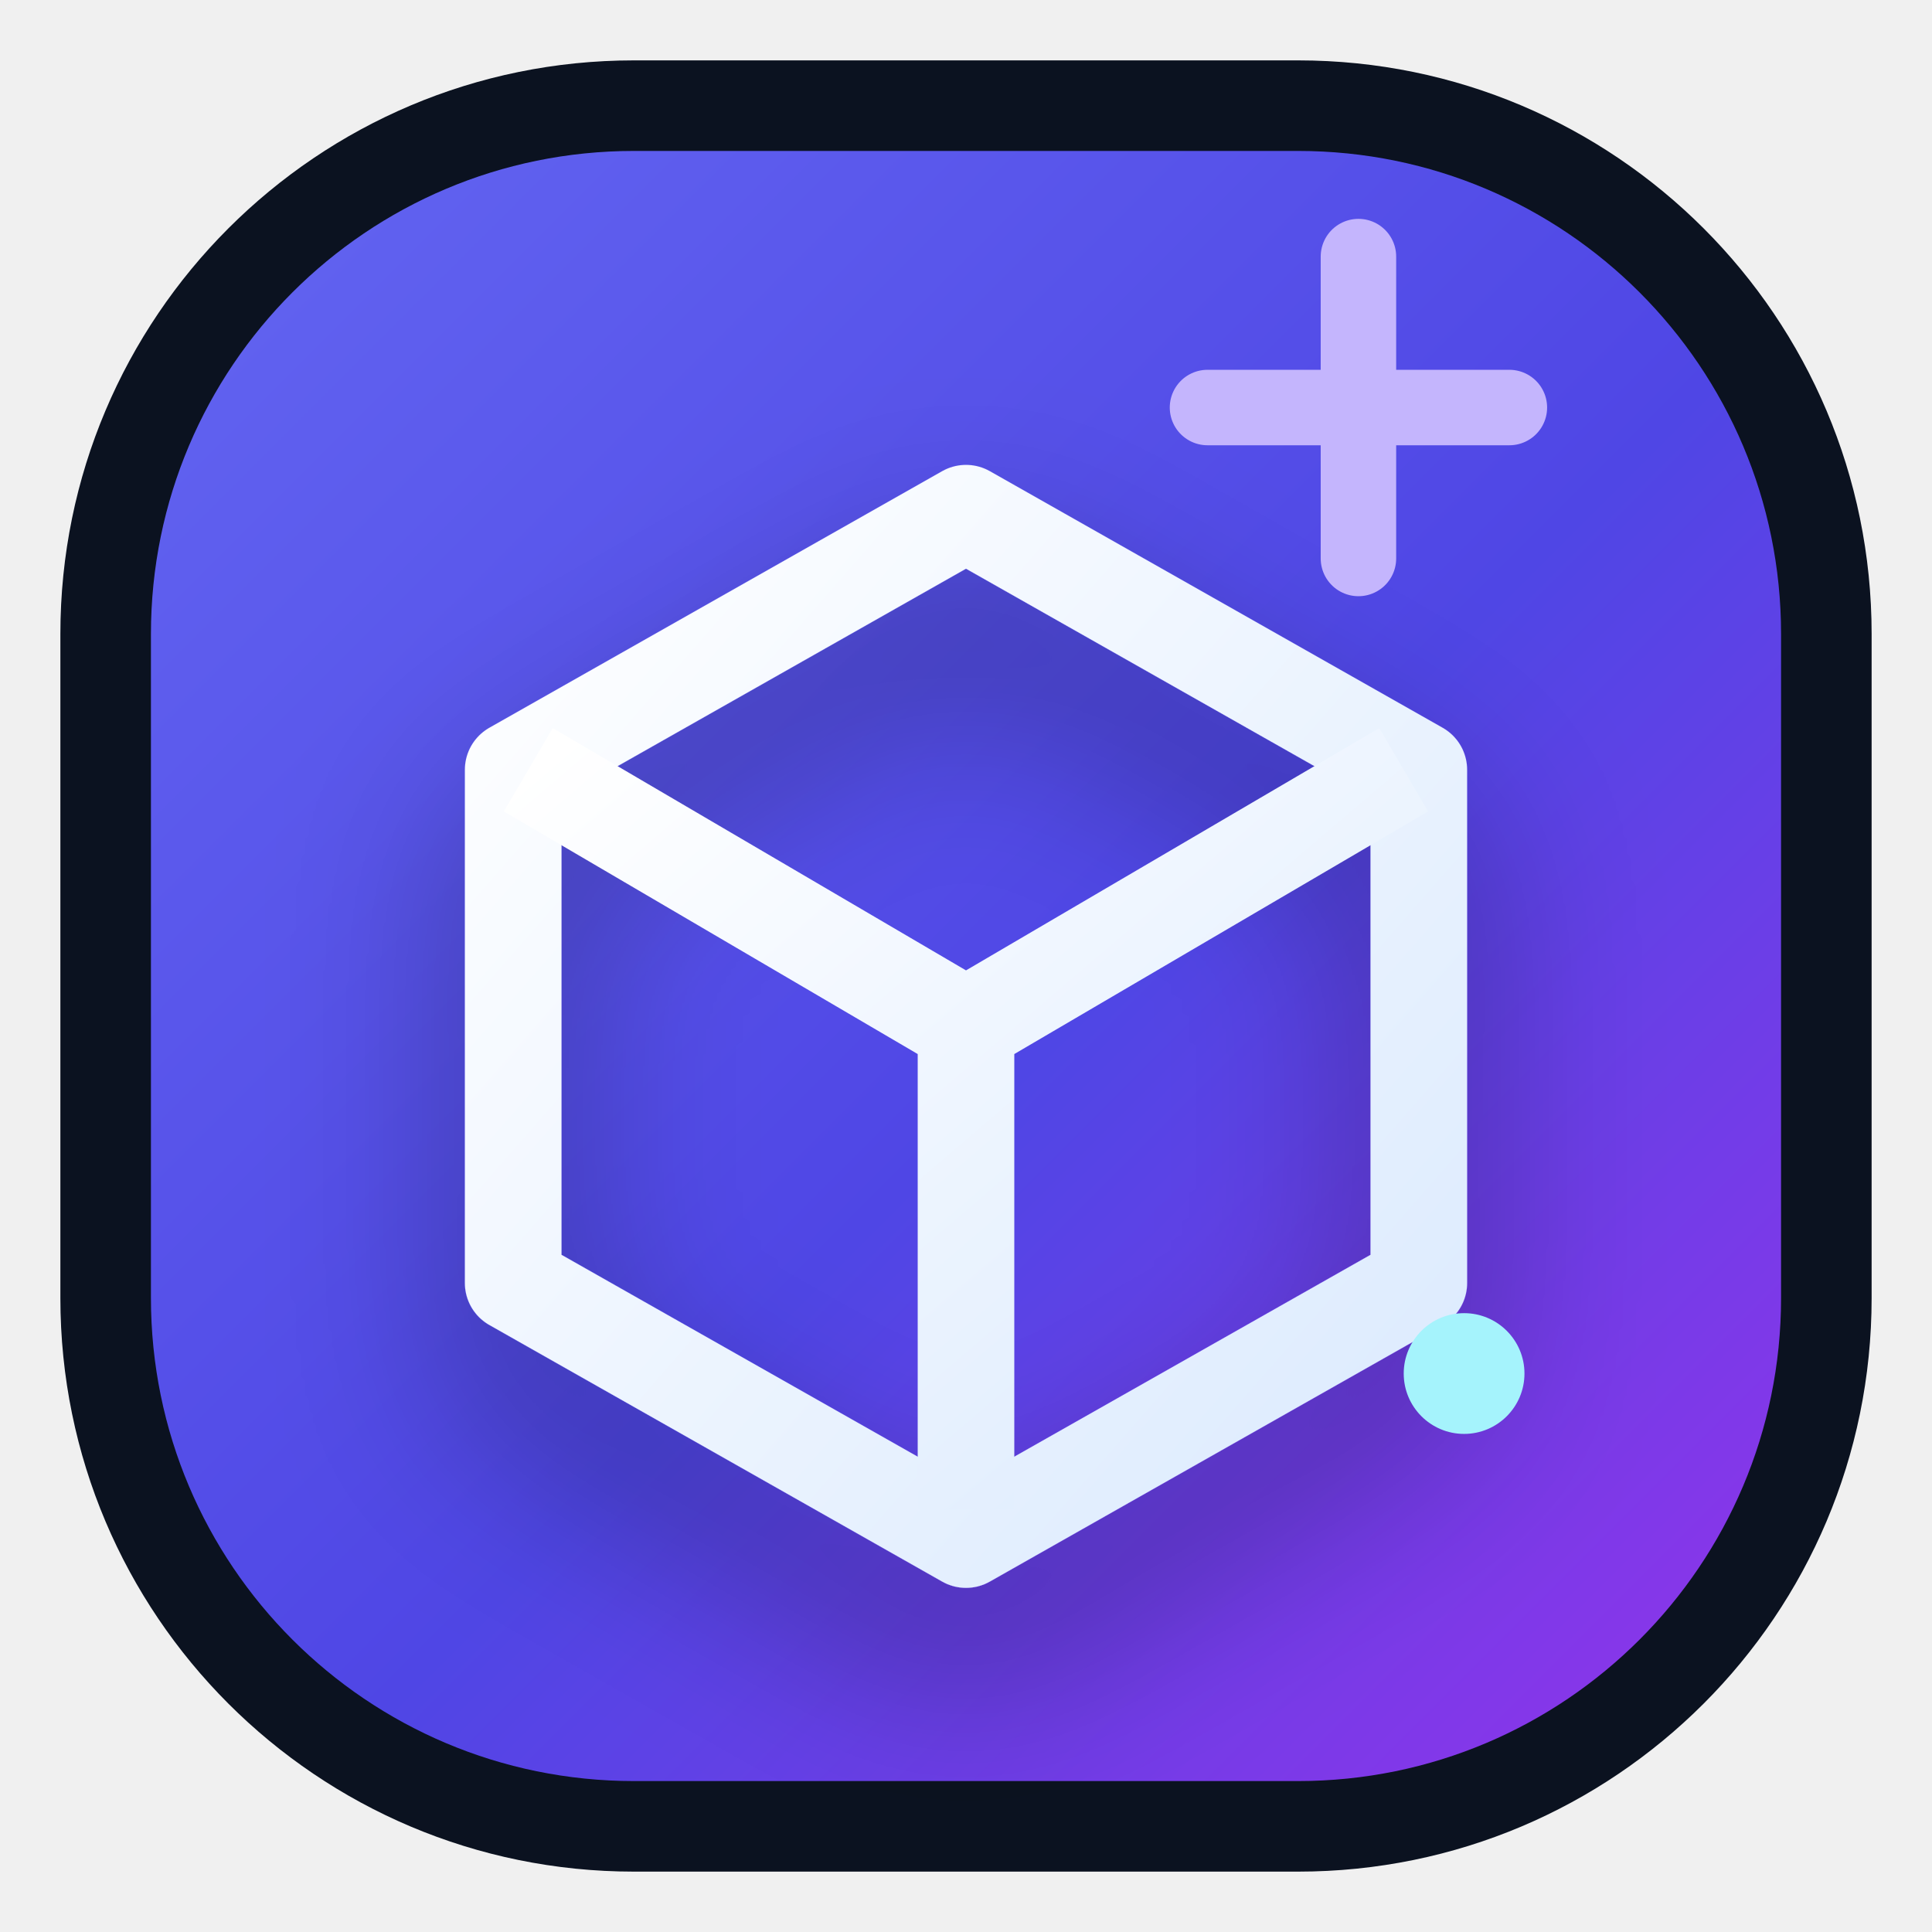
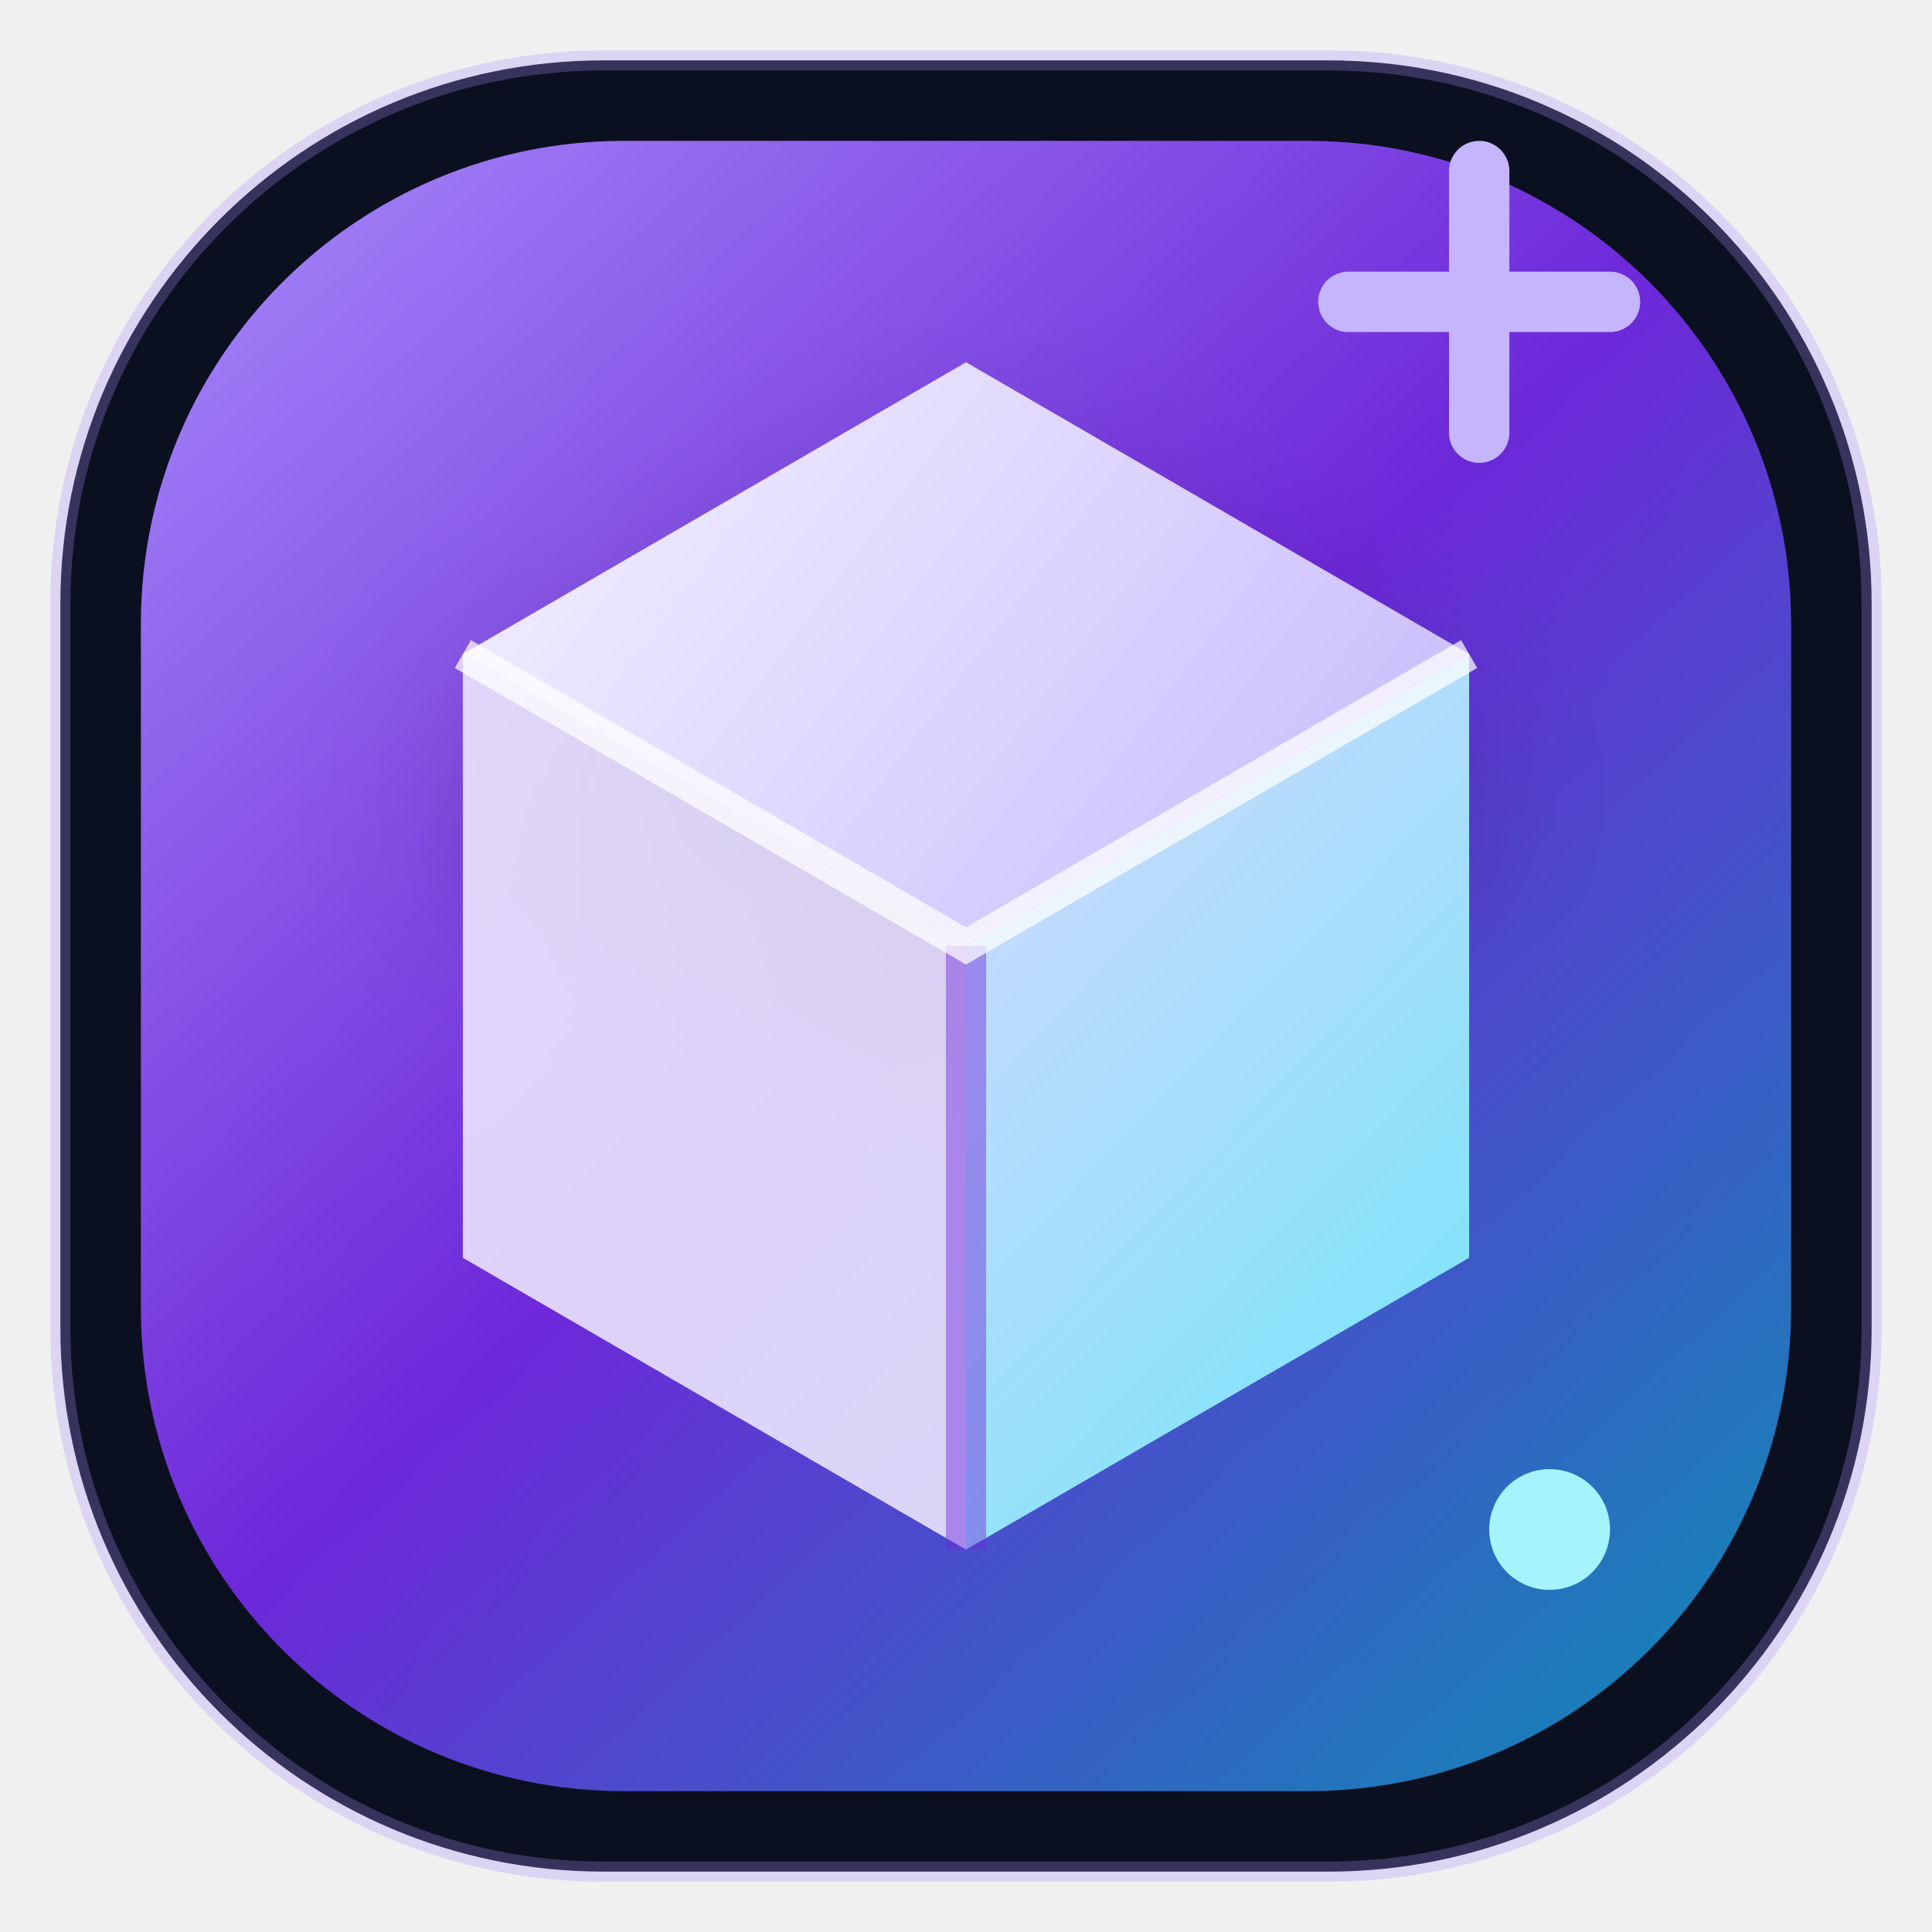
- <svg xmlns="http://www.w3.org/2000/svg" viewBox="0 0 64 64" role="img" aria-labelledby="title">
+ <svg xmlns="http://www.w3.org/2000/svg" viewBox="0 0 96 96" role="img" aria-labelledby="title">
  <defs>
-     <linearGradient id="bg" x1="0" y1="0" x2="1" y2="1">
-       <stop offset="0" stop-color="#6366f1" />
-       <stop offset=".55" stop-color="#4f46e5" />
-       <stop offset="1" stop-color="#9333ea" />
+     <linearGradient id="base" x1="8" y1="6" x2="88" y2="92" gradientUnits="userSpaceOnUse">
+       <stop stop-color="#A78BFA" />
+       <stop offset=".48" stop-color="#6D28D9" />
+       <stop offset="1" stop-color="#0891B2" />
    </linearGradient>
-     <linearGradient id="shine" x1="0" y1="0" x2="1" y2="1">
-       <stop stop-color="#fff" />
-       <stop offset="1" stop-color="#dbeafe" />
+     <linearGradient id="top" x1="24" y1="16" x2="72" y2="52" gradientUnits="userSpaceOnUse">
+       <stop stop-color="#F5F3FF" />
+       <stop offset="1" stop-color="#C4B5FD" />
    </linearGradient>
-     <filter id="shadow" x="-30%" y="-30%" width="160%" height="160%">
-       <feDropShadow dx="0" dy="3" stdDeviation="3" flood-color="#080d18" flood-opacity=".35" />
+     <linearGradient id="side" x1="30" y1="48" x2="70" y2="86" gradientUnits="userSpaceOnUse">
+       <stop stop-color="#DDD6FE" />
+       <stop offset="1" stop-color="#67E8F9" />
+     </linearGradient>
+     <filter id="shadow" x="-30%" y="-30%" width="160%" height="170%">
+       <feDropShadow dx="0" dy="7" stdDeviation="5" flood-color="#080D18" flood-opacity=".42" />
    </filter>
  </defs>
-   <rect x="2" y="2" width="60" height="60" rx="19" fill="#0b1220" />
-   <rect x="5" y="5" width="54" height="54" rx="16" fill="url(#bg)" />
-   <path d="M17 25.5 32 17l15 8.5v17L32 51l-15-8.5z" fill="none" stroke="url(#shine)" stroke-width="3.2" stroke-linejoin="round" filter="url(#shadow)" />
-   <path d="M17.5 25.5 32 34l14.5-8.5M32 34v16" fill="none" stroke="url(#shine)" stroke-width="3.2" stroke-linejoin="round" />
-   <path d="M40 13.5h10M45 8.5v10" stroke="#c4b5fd" stroke-width="2.5" stroke-linecap="round" />
-   <circle cx="48.5" cy="45.5" r="2" fill="#a5f3fc" />
+   <rect x="3" y="3" width="90" height="90" rx="27" fill="#0B1020" stroke="#A78BFA" stroke-opacity=".28" />
+   <rect x="7" y="7" width="82" height="82" rx="24" fill="url(#base)" />
+   <path d="M48 18 73 32.5 48 47 23 32.5 48 18Z" fill="url(#top)" filter="url(#shadow)" />
+   <path d="M23 32.5 48 47v30L23 62.5v-30Z" fill="#EDE9FE" fill-opacity=".88" />
+   <path d="M73 32.5 48 47v30l25-14.5v-30Z" fill="url(#side)" />
+   <path d="M48 47v30" stroke="#6D28D9" stroke-opacity=".45" stroke-width="2" />
+   <path d="m23 32.5 25 14.5 25-14.5" fill="none" stroke="#fff" stroke-opacity=".72" stroke-width="1.6" />
+   <path d="M67 15h13M73.5 8.5v13" stroke="#C4B5FD" stroke-width="3" stroke-linecap="round" />
+   <circle cx="77" cy="76" r="3" fill="#A5F3FC" />
</svg>
